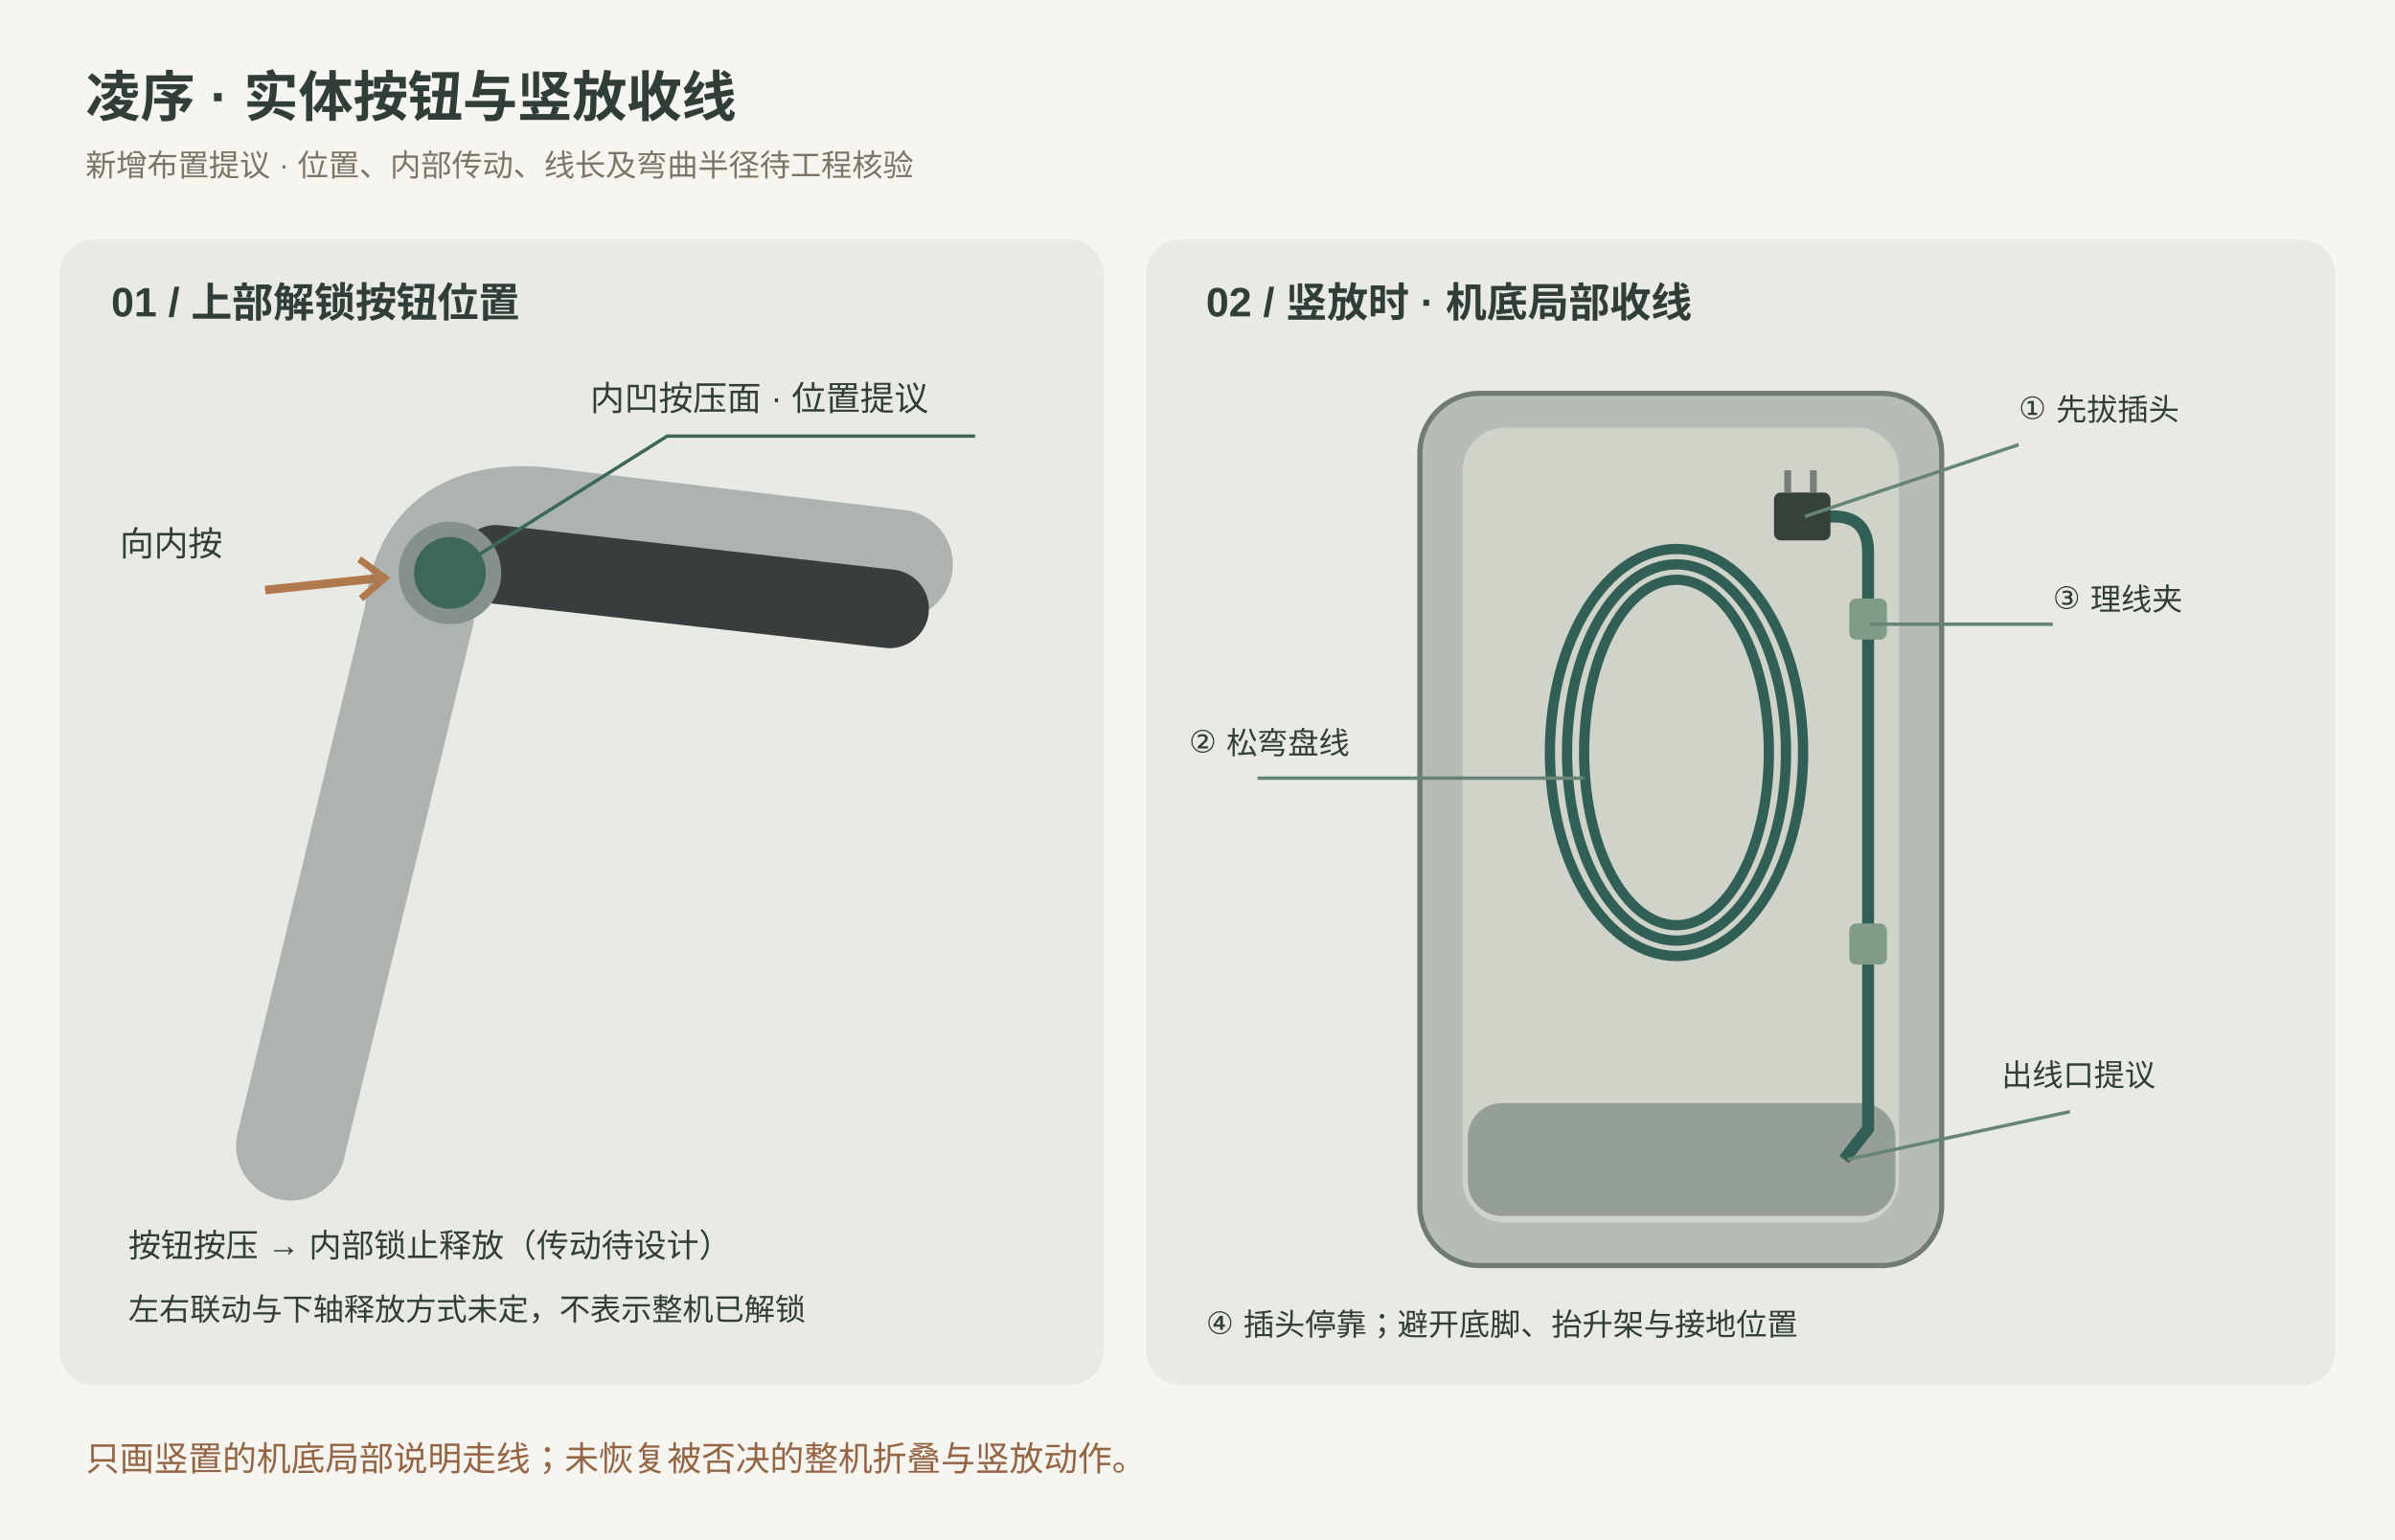
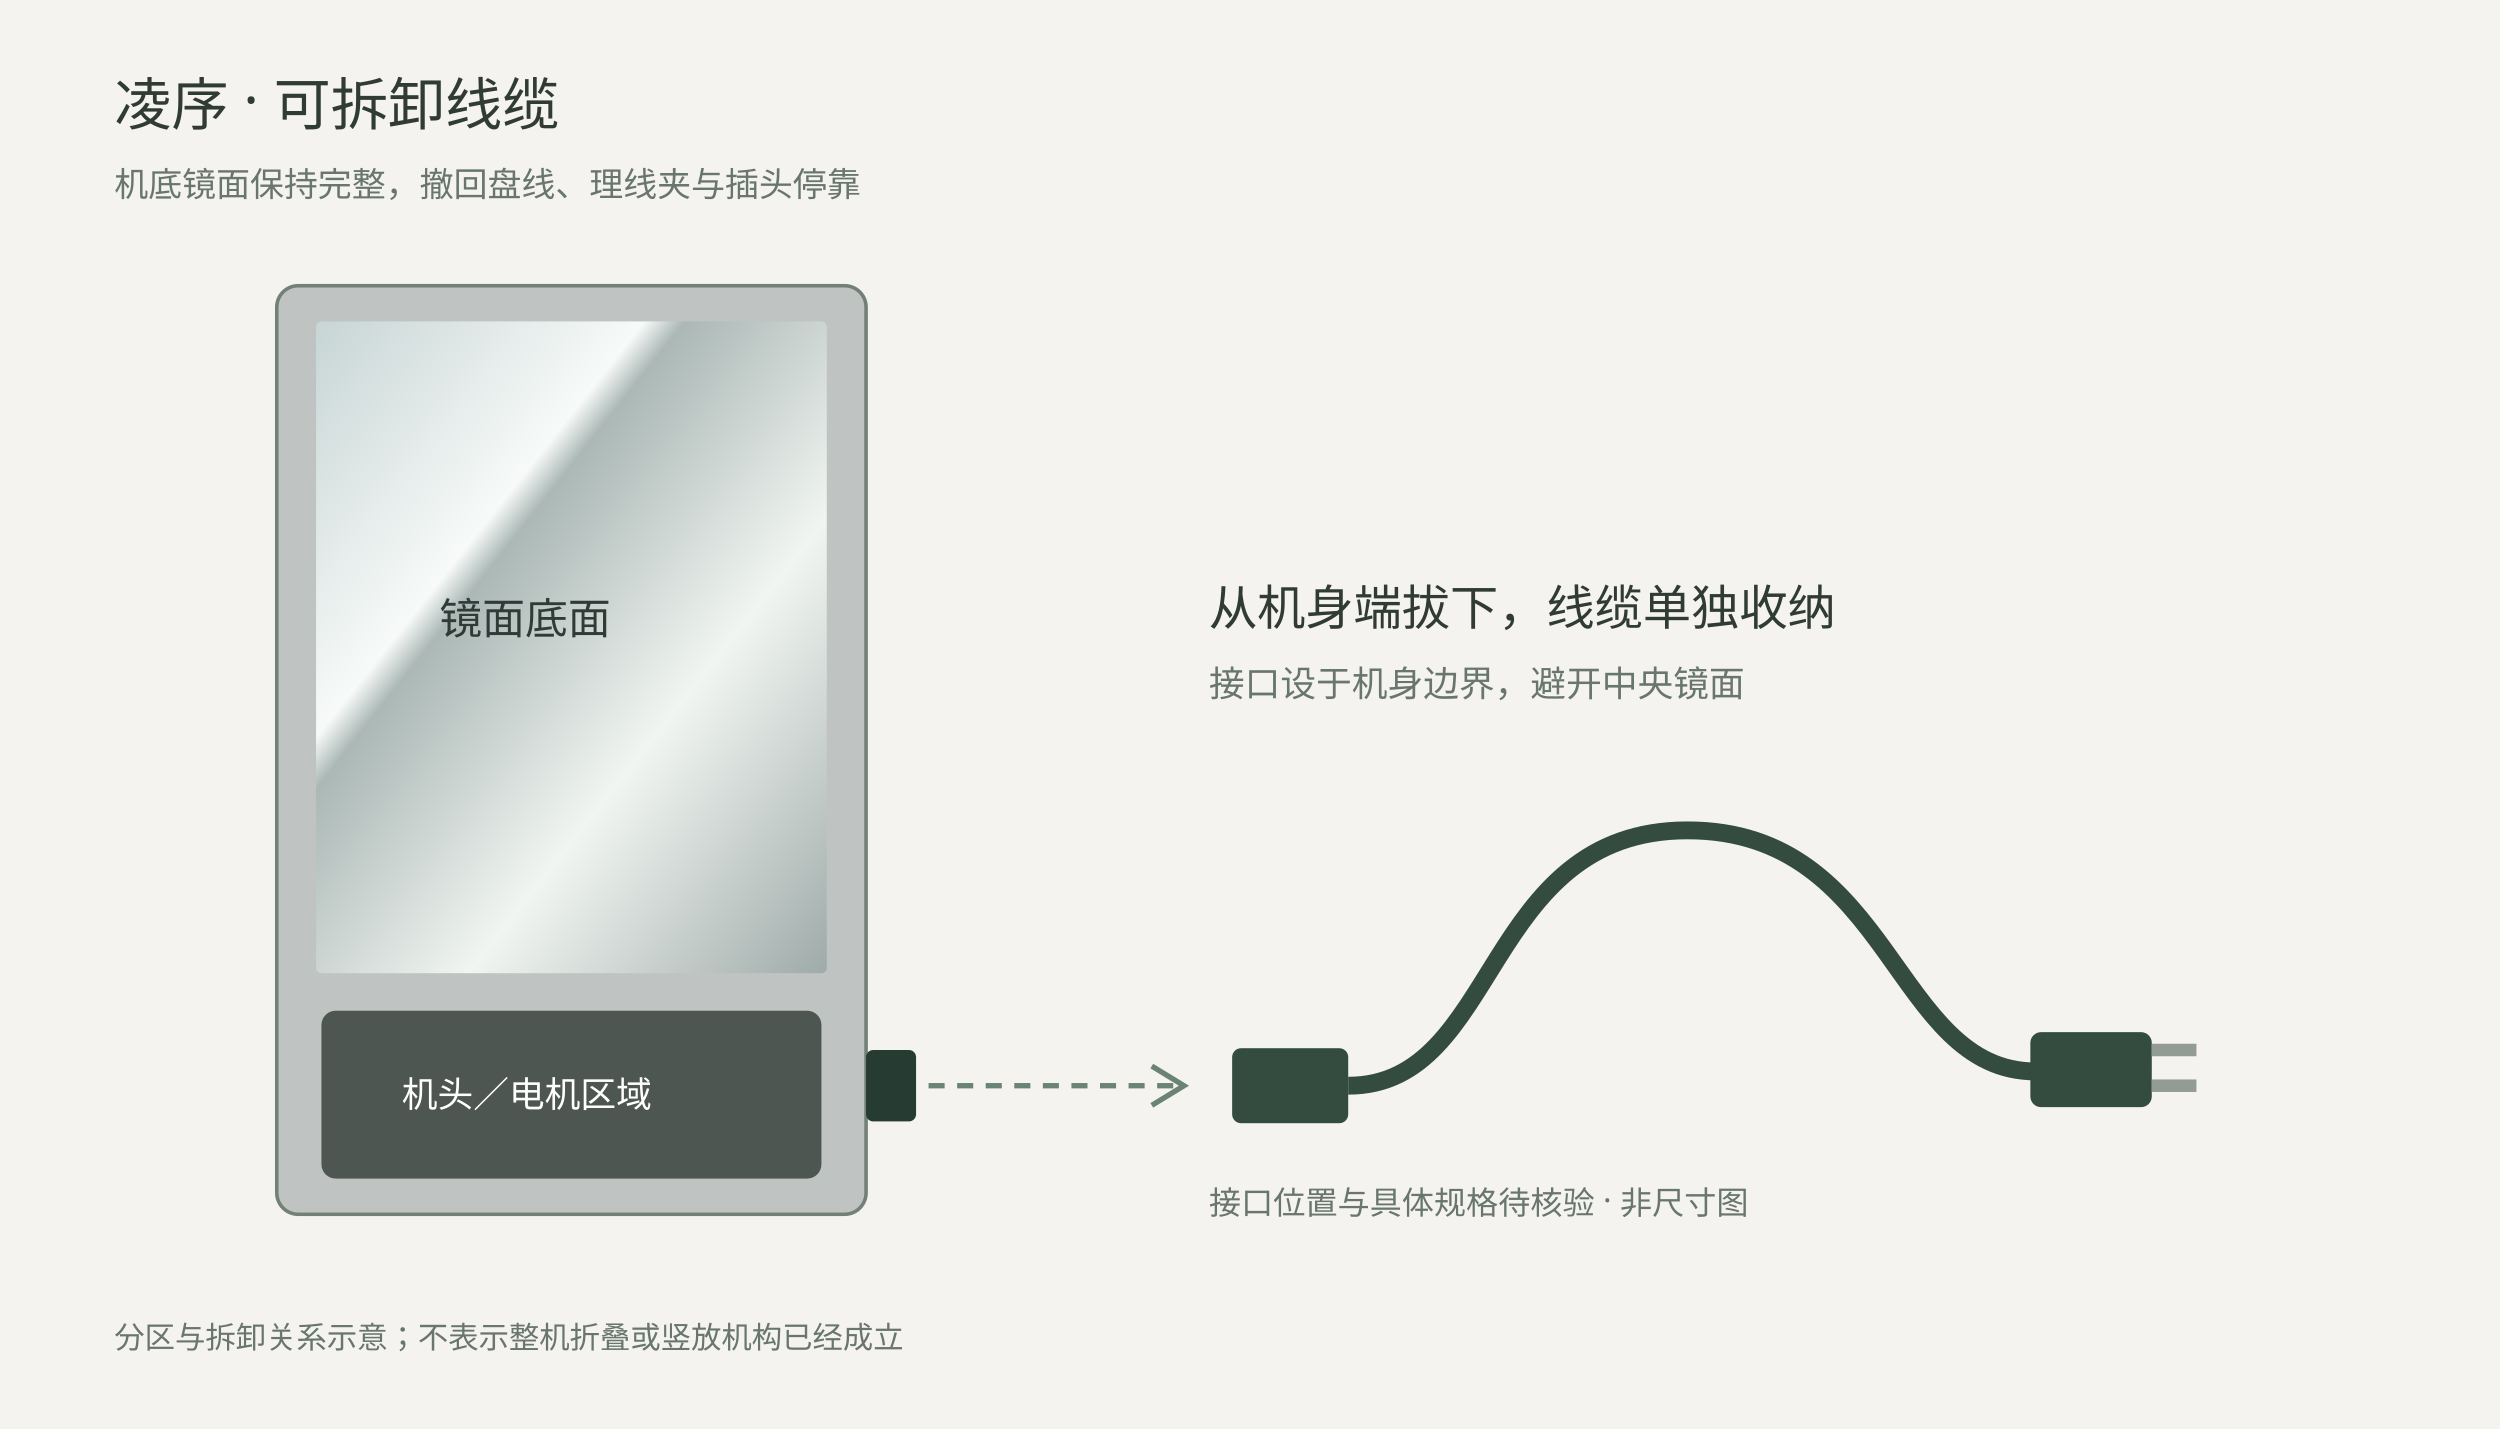
- <svg xmlns="http://www.w3.org/2000/svg" width="1400" height="900" viewBox="0 0 1400 900">
-   <rect width="1400" height="900" fill="#f6f5f0" />
-   <g font-family="PingFang SC,Arial,sans-serif" fill="#303d38">
-     <text x="50" y="68" font-size="32" font-weight="700">凌序 · 实体按钮与竖放收线</text>
-     <text x="50" y="103" font-size="18" fill="#7c7566">新增布置提议 · 位置、内部传动、线长及弯曲半径待工程核验</text>
-     <rect x="35" y="140" width="610" height="670" rx="20" fill="#e9eae3" />
-     <rect x="670" y="140" width="695" height="670" rx="20" fill="#e9eae3" />
-     <text x="65" y="185" font-size="24" font-weight="700">01 / 上部解锁按钮位置</text>
-     <path d="M170 670 L245 360 Q250 300 315 305 L525 330" stroke="#adb3b0" stroke-width="64" fill="none" stroke-linecap="round" />
-     <path d="M290 330 L520 356" stroke="#373e3d" stroke-width="46" stroke-linecap="round" />
-     <circle cx="263" cy="335" r="30" fill="#87918b" />
-     <circle cx="263" cy="335" r="21" fill="#3d6858" />
-     <path d="M263 335 L390 255 L570 255" fill="none" stroke="#3d6858" stroke-width="2" />
-     <text x="345" y="240" font-size="20">内凹按压面 · 位置提议</text>
-     <path d="M155 345 L222 338" stroke="#b0784d" stroke-width="5" />
-     <path d="M210 327 L225 338 L211 350" fill="none" stroke="#b0784d" stroke-width="4" />
-     <text x="70" y="325" font-size="20">向内按</text>
-     <text x="75" y="735" font-size="19">按钮按压 → 内部锁止释放（传动待设计）</text>
-     <text x="75" y="772" font-size="18">左右联动与下轴释放方式未定，不表示整机已解锁</text>
-     <text x="705" y="185" font-size="24" font-weight="700">02 / 竖放时 · 机底局部收线</text>
-     <rect x="830" y="230" width="305" height="510" rx="35" fill="#b6bcb6" stroke="#6f7b73" stroke-width="3" />
-     <rect x="855" y="250" width="255" height="465" rx="25" fill="#d0d3c9" />
-     <rect x="858" y="645" width="250" height="66" rx="20" fill="#969f95" />
-     <path d="M1078 678 L1092 660 L1092 323 Q1092 302 1072 302 L1052 302" stroke="#315f55" stroke-width="7" fill="none" />
-     <g fill="none" stroke="#315f55" stroke-width="6">
-       <ellipse cx="980" cy="440" rx="74" ry="119" />
-       <ellipse cx="980" cy="440" rx="64" ry="110" />
-       <ellipse cx="980" cy="440" rx="54" ry="101" />
-     </g>
-     <g fill="#809b88">
-       <rect x="1081" y="350" width="22" height="24" rx="4" />
-       <rect x="1081" y="540" width="22" height="24" rx="4" />
-     </g>
-     <rect x="1037" y="288" width="33" height="28" rx="4" fill="#34423a" />
-     <path d="M1045 288 V275 M1060 288 V275" stroke="#777e76" stroke-width="4" />
-     <g stroke="#668575" stroke-width="2" fill="none">
-       <path d="M1093 365 H1200" />
-       <path d="M1055 302 L1180 260" />
-       <path d="M1080 678 L1210 650" />
-       <path d="M926 455 L735 455" />
-     </g>
-     <g font-size="18">
-       <text x="1180" y="245">① 先拔插头</text>
-       <text x="1200" y="356">③ 理线夹</text>
-       <text x="1170" y="635">出线口提议</text>
-       <text x="695" y="440">② 松弯盘线</text>
-       <text x="705" y="780">④ 插头停靠；避开底脚、抬升架与接地位置</text>
-     </g>
-     <text x="50" y="860" font-size="20" fill="#946545">只画竖置的机底局部说明走线；未恢复被否决的整机折叠与竖放动作。</text>
+ <svg xmlns="http://www.w3.org/2000/svg" width="1400" height="800" viewBox="0 0 1400 800">
+   <defs>
+     <linearGradient id="mirror" x1="0" y1="0" x2="1" y2="1">
+       <stop stop-color="#c7d5d5" />
+       <stop offset=".32" stop-color="#f7faf8" />
+       <stop offset=".36" stop-color="#abb8b6" />
+       <stop offset=".65" stop-color="#f1f5f1" />
+       <stop offset="1" stop-color="#9faba9" />
+     </linearGradient>
+   </defs>
+   <rect width="1400" height="800" fill="#f5f3ef" />
+   <g font-family="sans-serif" fill="#303b35">
+     <text x="64" y="70" font-size="32">凌序 · 可拆卸线缆</text>
+     <text x="64" y="110" font-size="19" fill="#68766d">机底镜面保持完整，撤回盘线、理线夹与插头停靠</text>
+     <rect x="155" y="160" width="330" height="520" rx="12" fill="#bfc4c2" stroke="#738078" stroke-width="2" />
+     <rect x="177" y="180" width="286" height="365" rx="3" fill="url(#mirror)" />
+     <text x="246" y="355" font-size="24">镜面底面</text>
+     <rect x="180" y="566" width="280" height="94" rx="8" fill="#4d5651" />
+     <text x="225" y="620" font-size="20" fill="#fff">机头／电机区域</text>
+     <rect x="485" y="588" width="28" height="40" rx="4" fill="#263c32" />
+     <path d="M520 608H660" stroke="#6b8374" stroke-width="3" stroke-dasharray="9 7" />
+     <path d="M645 597L663 608L645 619" fill="none" stroke="#6b8374" stroke-width="3" />
+     <rect x="690" y="587" width="65" height="42" rx="5" fill="#344b40" />
+     <path d="M755 608C840 608 830 465 945 465S1060 600 1140 600" fill="none" stroke="#344b40" stroke-width="10" />
+     <rect x="1137" y="578" width="68" height="42" rx="6" fill="#344b40" />
+     <path d="M1205 588h25m-25 20h25" stroke="#929c94" stroke-width="7" />
+     <text x="677" y="350" font-size="27">从机身端拔下，线缆单独收纳</text>
+     <text x="677" y="390" font-size="20" fill="#68766d">接口设于机身边界，避开中央镜面</text>
+     <text x="677" y="680" font-size="18" fill="#68766d">接口位置与具体规格待核验 · 非尺寸图</text>
+     <text x="64" y="755" font-size="17" fill="#68766d">分区与拆卸关系示意；不表示整机折叠或竖放机构已经成立</text>
  </g>
</svg>
